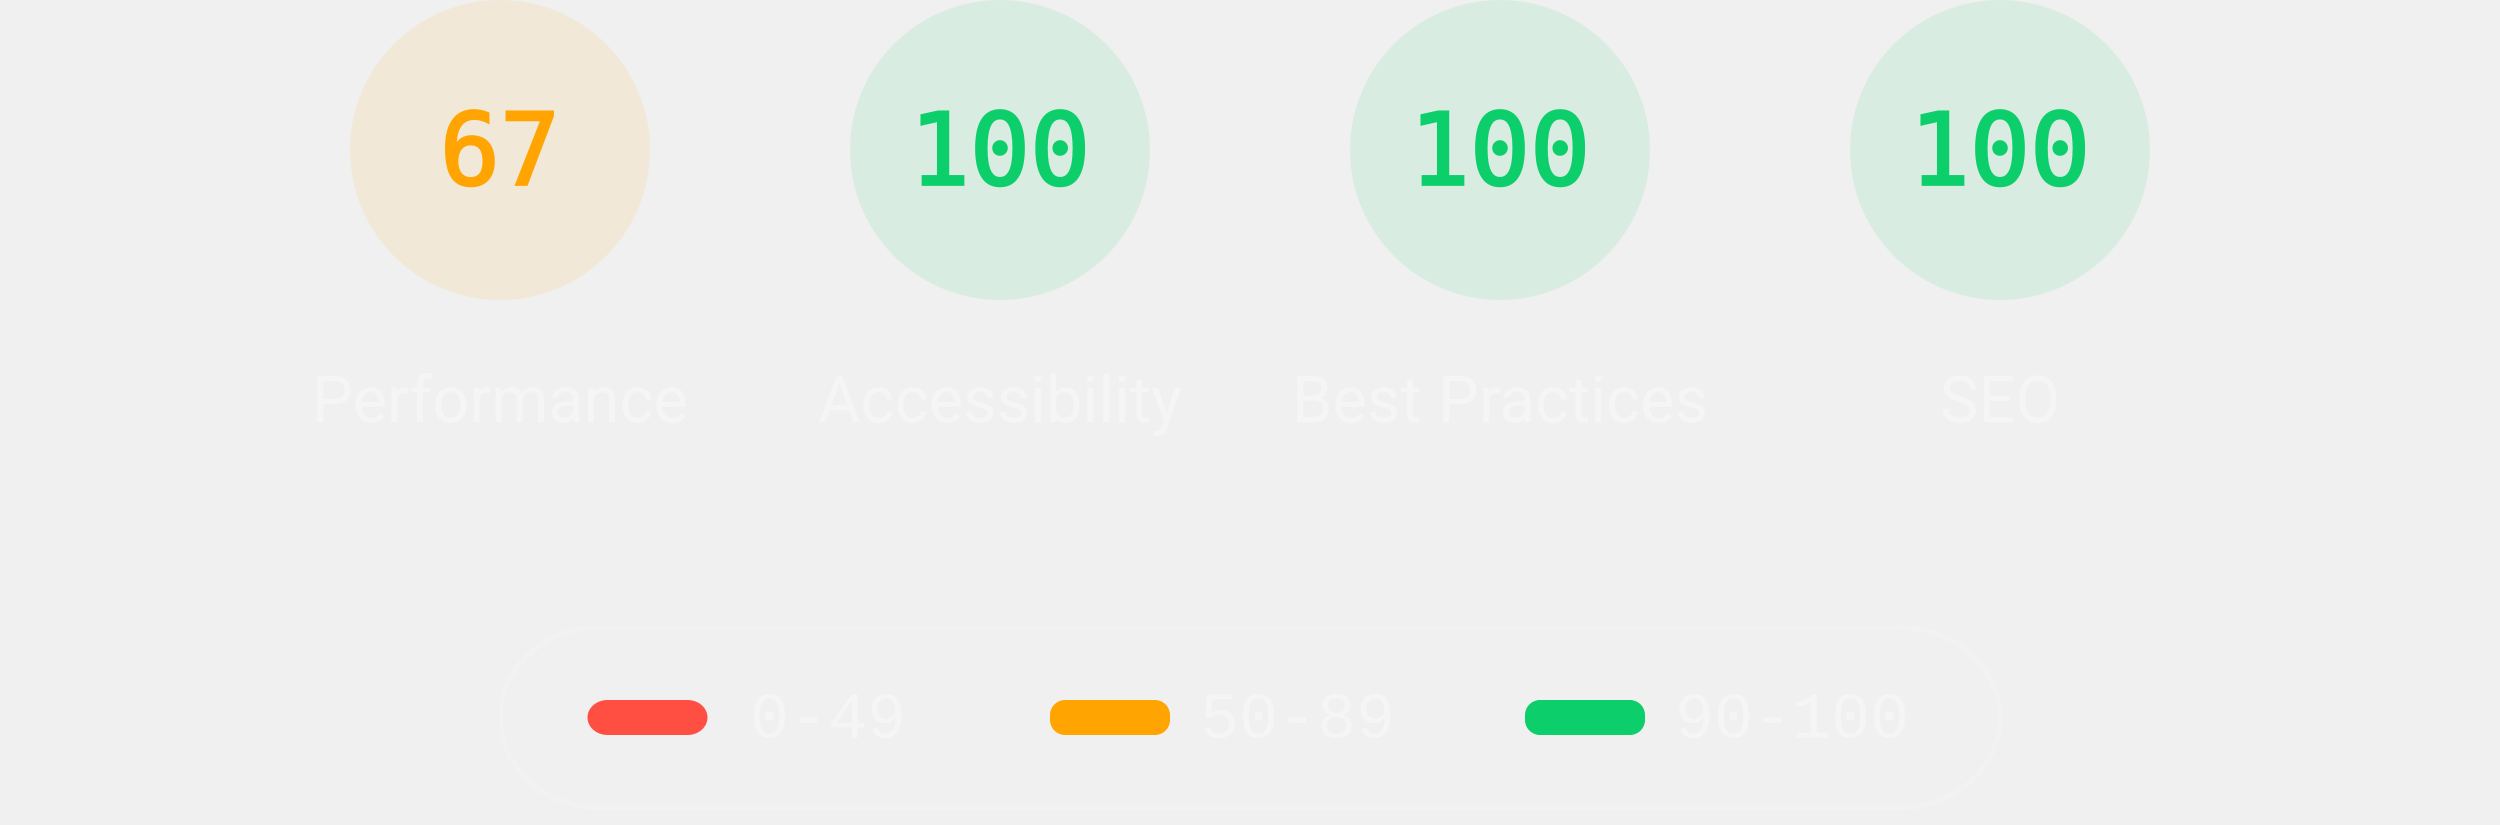
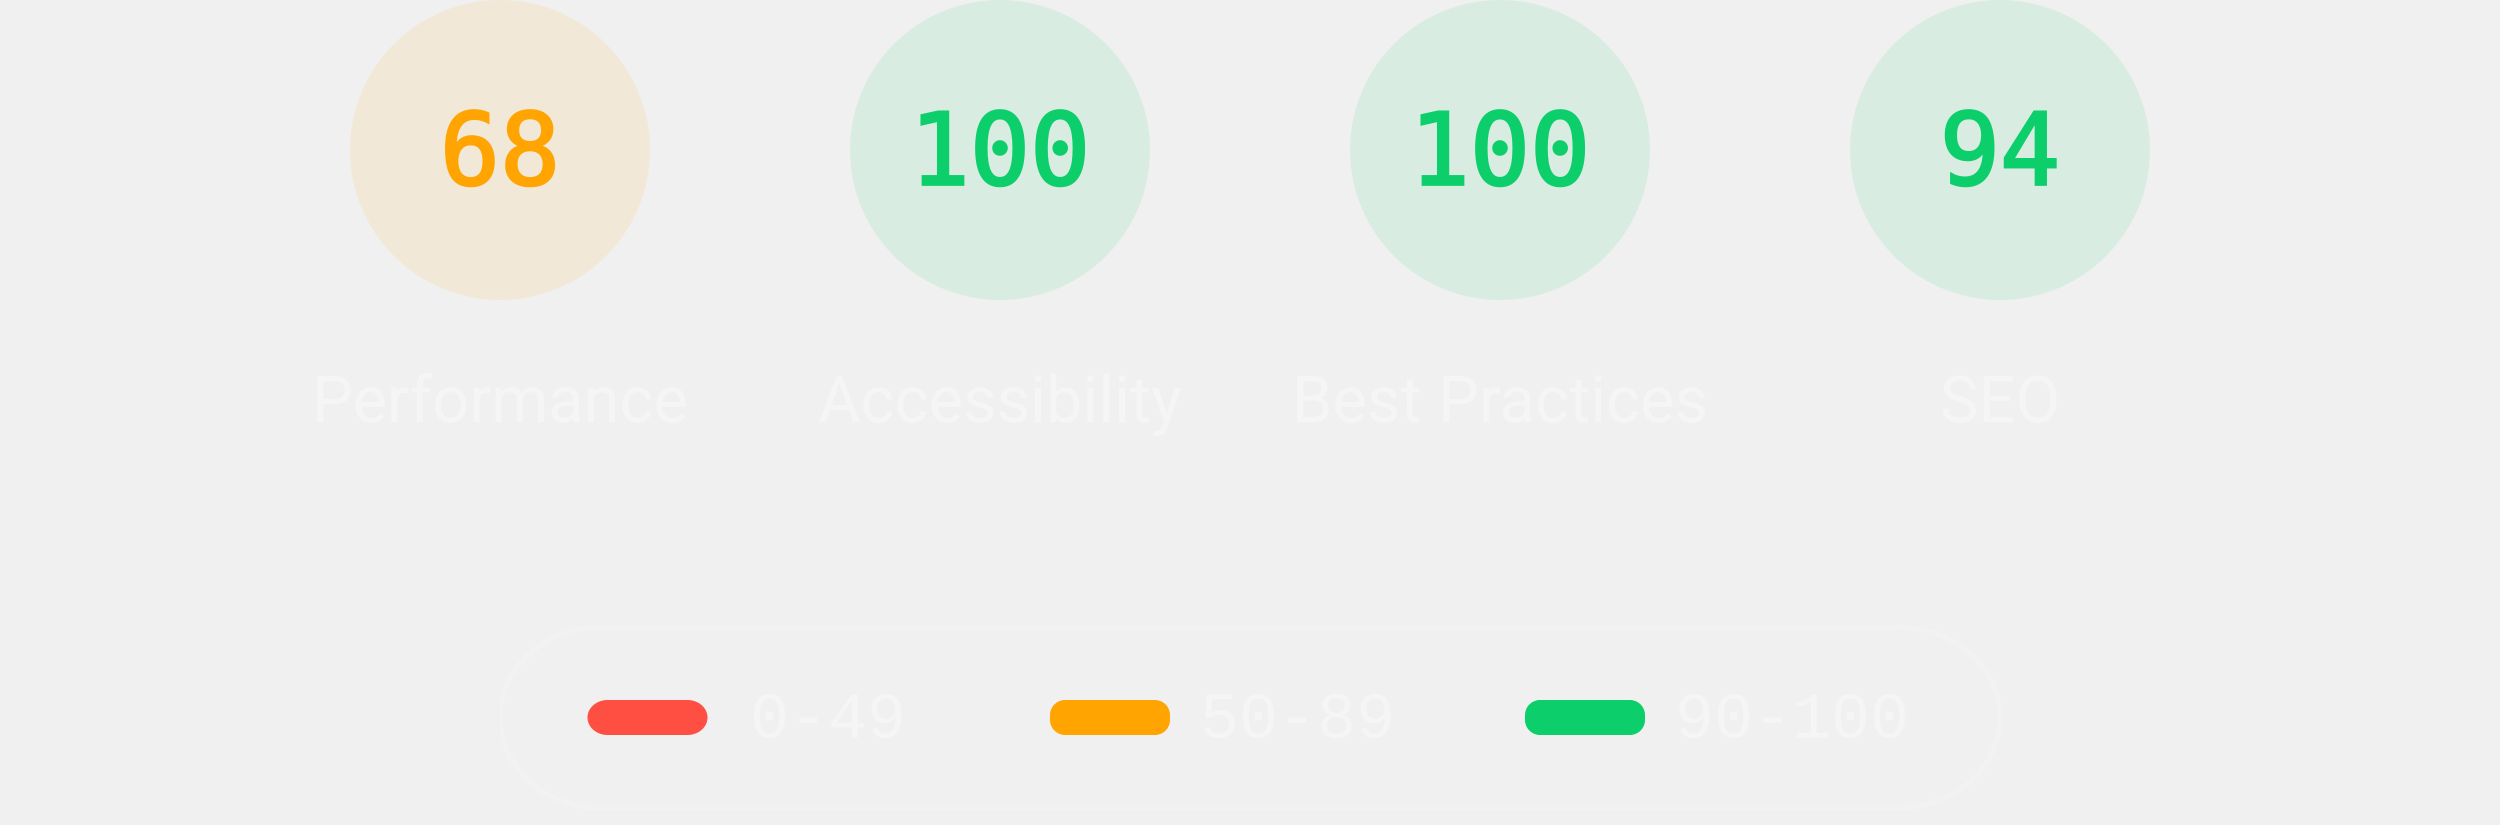
<svg xmlns="http://www.w3.org/2000/svg" class="theme--dark" fill="none" width="1000" height="330">
  <style>
			.gauge-base {
				opacity: 0.1
			}

			.gauge-arc {
				fill: none;
				animation-delay: 250ms;
				stroke-linecap: round;
				transform: rotate(-90deg);
				transform-origin: 100px 60px;
				animation: load-gauge 1s ease forwards
			}

			.guage-text {
				font-size: 40px;
				font-family: monospace;
				text-align: center
			}

			.guage-red {
				color: #ff4e42;
				fill: #ff4e42;
				stroke: #ff4e42
			}
			.guage-orange {
				color: #ffa400;
				fill: #ffa400;
				stroke: #ffa400
			}
			.guage-green {
				color: #0cce6b;
				fill: #0cce6b;
				stroke: #0cce6b
			}
			.theme--agnostic .guage-undefined {
				color: #5c5c5c;
				fill: #5c5c5c;
				stroke: #5c5c5c
			}
			.theme--light .guage-undefined {
				color: #1e1e1e;
				fill: #1e1e1e;
				stroke: #1e1e1e
			}
			.theme--dark .guage-undefined {
				color: #f5f5f5;
				fill: #f5f5f5;
				stroke: #f5f5f5
			}

			.guage-title {
				stroke: none;
				font-size: 26px;
				line-height: 26px;
				font-family: Roboto, Halvetica, Arial, sans-serif
			}
			.metric.guage-title {
				font-family: 'Courier New', Courier, monospace
			}
			.theme--agnostic .guage-title {
				color: #737373;
				fill: #737373
			}
			.theme--light .guage-title {
				color: #212121;
				fill: #212121
			}
			.theme--dark .guage-title {
				color: #f5f5f5;
				fill: #f5f5f5
			}

			@keyframes load-gauge {
				from {
					stroke-dasharray: 0 352.858
				}
			}
			.lh-gauge--pwa__disc {
				fill: #e0e0e0
			}
			.lh-gauge--pwa__logo {
				position: relative;
				fill: #b0b0b0
			}
			.lh-gauge--pwa__invisible {
				display: none
			}
			.lh-gauge--pwa__visible {
				display: inline
			}
			.guage-invisible {
				display: none
			}
			.lh-gauge--pwa__logo--primary-color {
				fill: #304ffe
			}
			.theme--agnostic .lh-gauge--pwa__logo--secondary-color {
				fill: #787878
			}
			.theme--light .lh-gauge--pwa__logo--secondary-color {
				fill: #3d3d3d
			}
			.theme--dark .lh-gauge--pwa__logo--secondary-color {
				fill: #d8b6b6
			}
			.theme--light #svg_2 {
				stroke: #00000022
			}
			.theme--agnostic #svg_2 {
				stroke: #616161
			}
			.theme--light #svg_2 {
				stroke: #00000022
			}
			.theme--dark #svg_2 {
				stroke: #f5f5f566
			}
		</style>
  <svg class="guage-div guage-perf guage-orange" viewBox="0 0 200 200" width="200" height="200" x="100" y="0">
    <circle class="gauge-base" r="56" cx="100" cy="60" stroke-width="8" />
-     <circle class="gauge-arc guage-arc-1" r="56" cx="100" cy="60" stroke-width="8" style="stroke-dasharray: 235.745, 351.858;" />
-     <text class="guage-text" x="100px" y="60px" alignment-baseline="central" dominant-baseline="central" text-anchor="middle">67</text>
+     <circle class="gauge-arc guage-arc-1" r="56" cx="100" cy="60" stroke-width="8" style="stroke-dasharray: 239.263, 351.858;" />
+     <text class="guage-text" x="100px" y="60px" alignment-baseline="central" dominant-baseline="central" text-anchor="middle">68</text>
    <text class="guage-title" x="100px" y="160px" alignment-baseline="central" dominant-baseline="central" text-anchor="middle">Performance</text>
  </svg>
  <svg class="guage-div guage-acc guage-green" viewBox="0 0 200 200" width="200" height="200" x="300" y="0">
    <circle class="gauge-base" r="56" cx="100" cy="60" stroke-width="8" />
    <circle class="gauge-arc guage-arc-2" r="56" cx="100" cy="60" stroke-width="8" style="stroke-dasharray: 351.858, 351.858;" />
    <text class="guage-text" x="100px" y="60px" alignment-baseline="central" dominant-baseline="central" text-anchor="middle">100</text>
    <text class="guage-title" x="100px" y="160px" alignment-baseline="central" dominant-baseline="central" text-anchor="middle">Accessibility</text>
  </svg>
  <svg class="guage-div guage-best guage-green" viewBox="0 0 200 200" width="200" height="200" x="500" y="0">
    <circle class="gauge-base" r="56" cx="100" cy="60" stroke-width="8" />
    <circle class="gauge-arc guage-arc-3" r="56" cx="100" cy="60" stroke-width="8" style="stroke-dasharray: 351.858, 351.858;" />
    <text class="guage-text" x="100px" y="60px" alignment-baseline="central" dominant-baseline="central" text-anchor="middle">100</text>
    <text class="guage-title" x="100px" y="160px" alignment-baseline="central" dominant-baseline="central" text-anchor="middle">Best Practices</text>
  </svg>
  <svg class="guage-div guage-seo guage-green" viewBox="0 0 200 200" width="200" height="200" x="700" y="0">
    <circle class="gauge-base" r="56" cx="100" cy="60" stroke-width="8" />
-     <circle class="gauge-arc guage-arc-4" r="56" cx="100" cy="60" stroke-width="8" style="stroke-dasharray: 351.858, 351.858;" />
-     <text class="guage-text" x="100px" y="60px" alignment-baseline="central" dominant-baseline="central" text-anchor="middle">100</text>
+     <circle class="gauge-arc guage-arc-4" r="56" cx="100" cy="60" stroke-width="8" style="stroke-dasharray: 330.747, 351.858;" />
+     <text class="guage-text" x="100px" y="60px" alignment-baseline="central" dominant-baseline="central" text-anchor="middle">94</text>
    <text class="guage-title" x="100px" y="160px" alignment-baseline="central" dominant-baseline="central" text-anchor="middle">SEO</text>
  </svg>
  <svg class="guage-div guage-pwa guage-invisible" viewBox="0 0 200 200" width="200" height="200" x="900" y="0">
    <svg viewBox="0 0 60 60" width="112" height="112" x="44" y="4">
      <defs>
        <linearGradient id="lh-gauge--pwa__check-circle__gradient-0" x1="50%" y1="0%" x2="50%" y2="100%">
          <stop stop-color="#00C852" offset="0%" />
          <stop stop-color="#009688" offset="100%" />
        </linearGradient>
        <linearGradient id="lh-gauge--pwa__installable__shadow-gradient-0" x1="76.056%" x2="24.111%" y1="82.995%" y2="24.735%">
          <stop stop-color="#A5D6A7" offset="0%" />
          <stop stop-color="#80CBC4" offset="100%" />
        </linearGradient>
        <linearGradient id="lh-gauge--pwa__fast-reliable__shadow-gradient-0" x1="76.056%" y1="82.995%" x2="25.678%" y2="26.493%">
          <stop stop-color="#64B5F6" offset="0%" />
          <stop stop-color="#2979FF" offset="100%" />
        </linearGradient>
        <g id="lh-gauge--pwa__fast-reliable-badge-0">
          <circle fill="#FFFFFF" cx="10" cy="10" r="10" />
          <path fill="#304FFE" d="M10 3.58l5.25 2.34v3.5c0 3.23-2.24 6.26-5.25 7-3.01-.74-5.25-3.77-5.25-7v-3.5L10 3.58zm-.47 10.74l2.76-4.83.03-.07c.04-.08 0-.24-.22-.24h-1.64l.47-3.26h-.47l-2.7 4.77c-.02.01.05-.1-.04.05-.09.16-.1.31.18.31h1.63l-.47 3.27h.47z" />
        </g>
        <g id="lh-gauge--pwa__installable-badge-0">
          <circle fill="#FFFFFF" cx="10" cy="10" r="10" />
          <path fill="#009688" d="M10 4.167A5.835 5.835 0 0 0 4.167 10 5.835 5.835 0 0 0 10 15.833 5.835 5.835 0 0 0 15.833 10 5.835 5.835 0 0 0 10 4.167zm2.917 6.416h-2.334v2.334H9.417v-2.334H7.083V9.417h2.334V7.083h1.166v2.334h2.334v1.166z" />
        </g>
      </defs>
      <g stroke="none" fill-rule="nonzero">
        <circle class="lh-gauge--pwa__disc" cx="30" cy="30" r="30" />
        <g class="lh-gauge--pwa__logo">
          <path d="M35.66 19.39l.7-1.75h2L37.4 15 38.6 12l3.4 9h-2.51l-.58-1.61z" />
          <path d="M33.52 21l3.65-9h-2.42l-2.5 5.82L30.5 12h-1.86l-1.9 5.82-1.35-2.65-1.21 3.72L25.4 21h2.38l1.72-5.2 1.64 5.2z" />
          <path fill-rule="nonzero" d="M20.3 17.91h1.48c.45 0 .85-.05 1.2-.15l.39-1.18 1.07-3.3a2.64 2.64 0 0 0-.28-.37c-.55-.6-1.36-.91-2.42-.91H18v9h2.3V17.9zm1.96-3.84c.22.22.33.5.33.87 0 .36-.1.65-.29.87-.2.23-.59.35-1.15.35h-.86v-2.41h.87c.52 0 .89.1 1.1.32z" />
        </g>
        <rect class="lh-gauge--pwa__component lh-gauge--pwa__na-line lh-gauge--pwa__invisible" fill="#FFFFFF" x="20" y="32" width="20" height="4" rx="2" />
        <g class="lh-gauge--pwa__component lh-gauge--pwa__fast-reliable-badge lh-gauge--pwa__invisible" transform="translate(20, 29)">
          <path fill="url(#lh-gauge--pwa__fast-reliable__shadow-gradient-0)" d="M33.63 19.49A30 30 0 0 1 16.2 30.36L3 17.14 17.14 3l16.49 16.49z" />
          <use href="#lh-gauge--pwa__fast-reliable-badge-0" />
        </g>
        <g class="lh-gauge--pwa__component lh-gauge--pwa__installable-badge lh-gauge--pwa__invisible" transform="translate(20, 29)">
          <path fill="url(#lh-gauge--pwa__installable__shadow-gradient-0)" d="M33.629 19.487c-4.272 5.453-10.391 9.39-17.415 10.869L3 17.142 17.142 3 33.63 19.487z" />
          <use href="#lh-gauge--pwa__installable-badge-0" />
        </g>
        <g class="lh-gauge--pwa__component lh-gauge--pwa__fast-reliable-installable-badges lh-gauge--pwa__invisible">
          <g transform="translate(8, 29)">
            <path fill="url(#lh-gauge--pwa__fast-reliable__shadow-gradient-0)" d="M16.321 30.463L3 17.143 17.142 3l22.365 22.365A29.864 29.864 0 0 1 22 31c-1.942 0-3.84-.184-5.679-.537z" />
            <use href="#lh-gauge--pwa__fast-reliable-badge-0" />
          </g>
          <g transform="translate(32, 29)">
            <path fill="url(#lh-gauge--pwa__installable__shadow-gradient-0)" d="M25.982 11.84a30.107 30.107 0 0 1-13.08 15.203L3 17.143 17.142 3l8.84 8.84z" />
            <use href="#lh-gauge--pwa__installable-badge-0" />
          </g>
        </g>
        <g class="lh-gauge--pwa__component lh-gauge--pwa__check-circle lh-gauge--pwa__invisible" transform="translate(18, 28)">
          <circle fill="#FFFFFF" cx="12" cy="12" r="12" />
          <path fill="url(#lh-gauge--pwa__check-circle__gradient-0)" d="M12 2a10 10 0 1 0 0 20 10 10 0 0 0 0-20zm-2 15l-5-5 1.41-1.41L10 14.17l7.59-7.59L19 8l-9 9z" />
        </g>
      </g>
    </svg>
    <text class="guage-title" y="160px" alignment-baseline="central" dominant-baseline="central" text-anchor="middle">
      <tspan x="100px" dy="-6px">Progressive</tspan>
      <tspan x="100px" dy="30px">Web App</tspan>
    </text>
  </svg>
  <svg width="604" height="76" x="200" y="250">
    <g>
      <rect fill="none" id="canvas_background" height="80" width="604" y="-1" x="-1" />
      <g display="none" overflow="visible" y="0" x="0" height="100%" width="100%" id="canvasGrid">
        <rect fill="url(#gridpattern)" stroke-width="0" y="0" x="0" height="100%" width="100%" />
      </g>
    </g>
    <g>
      <rect fill-opacity="0" stroke-width="2" rx="40" id="svg_2" height="72" width="600" y="1" x="0" fill="#000000" />
      <rect stroke="#000" rx="8" id="svg_3" height="14" width="48" y="30" x="35" stroke-opacity="null" stroke-width="0" fill="#ff4e42" />
      <rect stroke="#000" rx="6" id="svg_4" height="14" width="48" y="30" x="220" stroke-opacity="null" stroke-width="0" fill="#ffa400" />
      <rect stroke="#000" rx="6" id="svg_5" height="14" width="48" y="30" x="410" stroke-opacity="null" stroke-width="0" fill="#0cce6b" />
      <text class="metric guage-title" xml:space="preserve" text-anchor="start" font-size="26" id="svg_6" y="45" x="100" stroke-opacity="null" stroke-width="0" stroke="#000">0-49</text>
      <text class="metric guage-title" xml:space="preserve" text-anchor="start" font-size="26" id="svg_7" y="45" x="280" stroke-opacity="null" stroke-width="0" stroke="#000">50-89</text>
      <text class="metric guage-title" xml:space="preserve" text-anchor="start" font-size="26" id="svg_8" y="45" x="470" stroke-opacity="null" stroke-width="0" stroke="#000">90-100</text>
    </g>
  </svg>
</svg>
